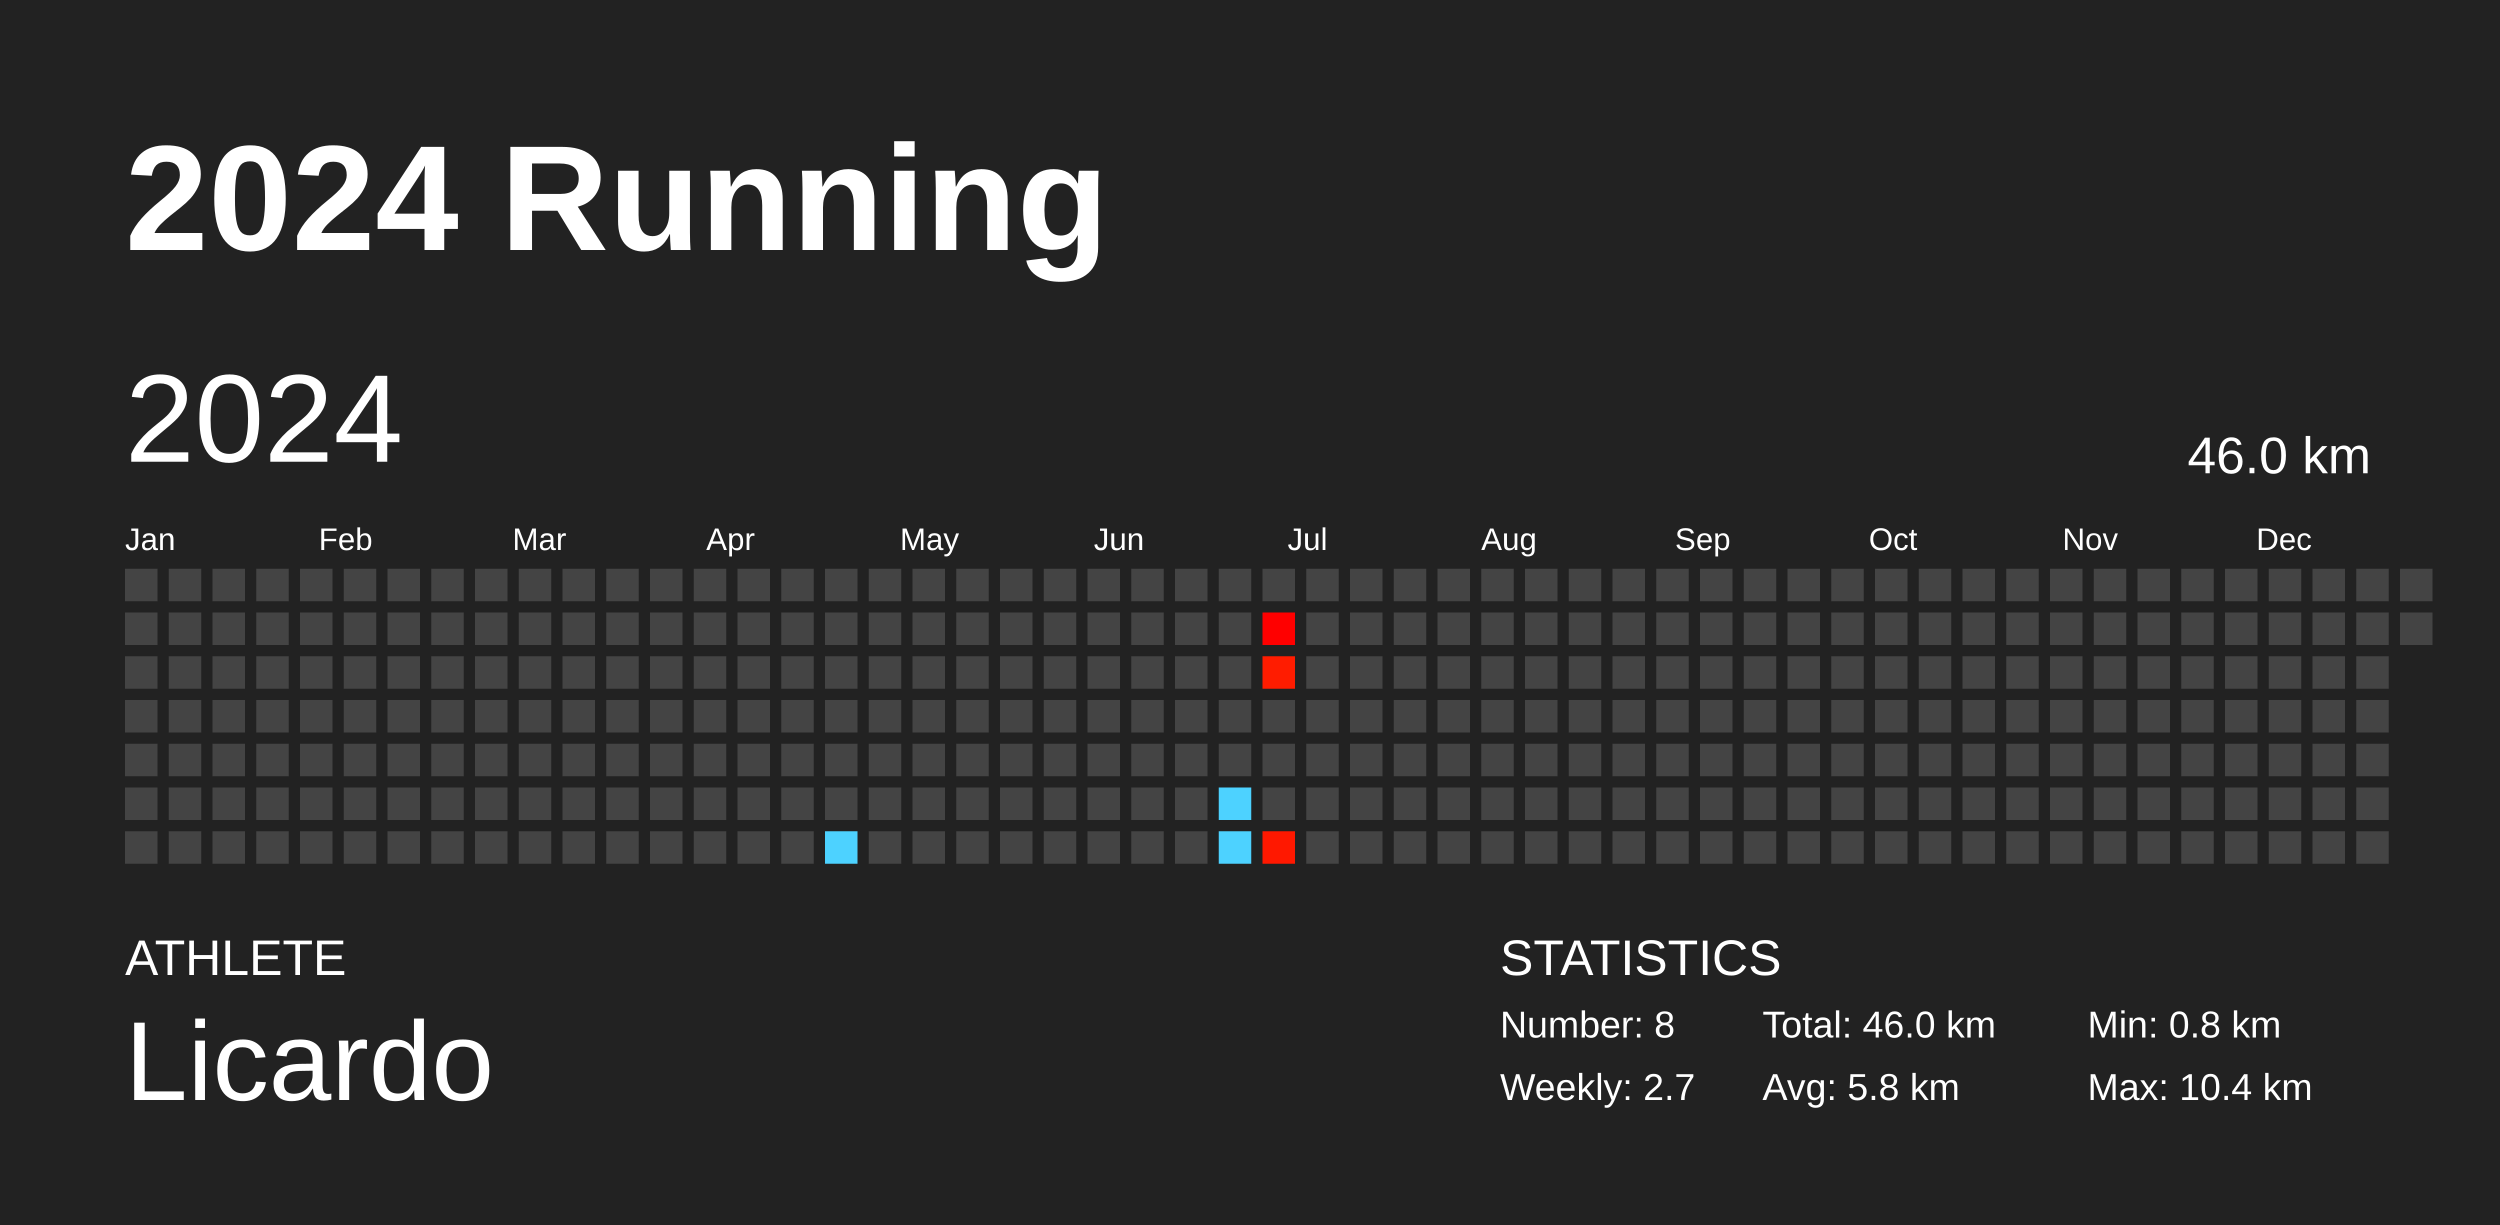
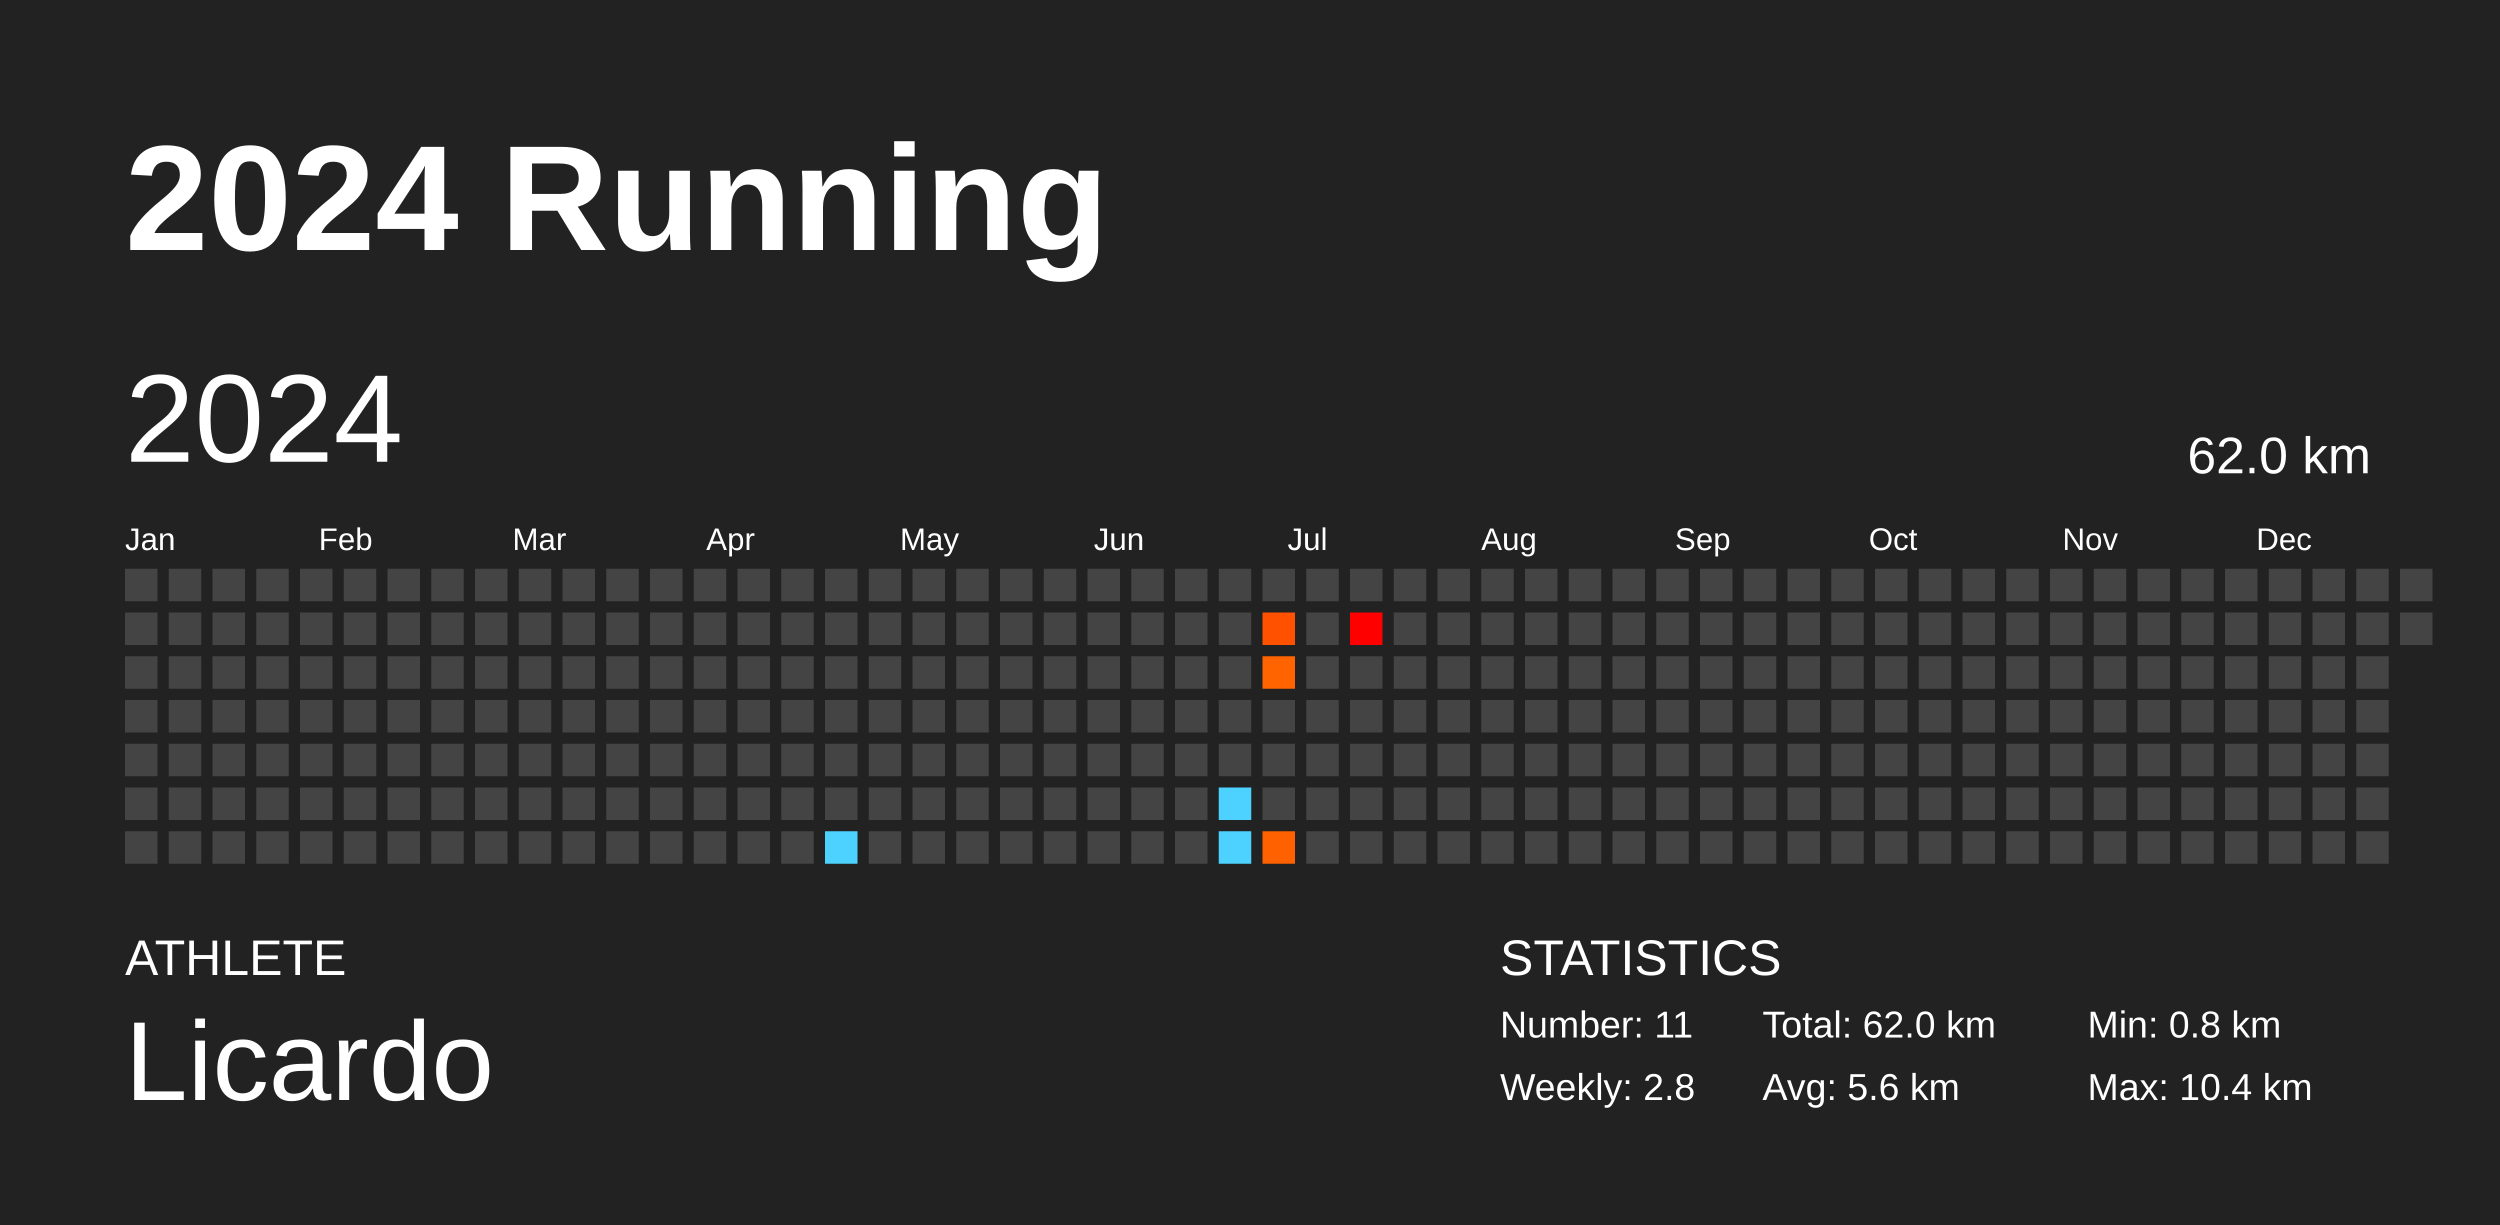
<svg xmlns="http://www.w3.org/2000/svg" baseProfile="full" height="98mm" version="1.1" viewBox="0,0,200,98" width="200mm">
  <defs />
  <rect fill="#222222" height="98" width="200" x="0" y="0" />
  <text fill="#FFFFFF" style="font-size:12px; font-family:Arial; font-weight:bold;" x="10" y="20">2024 Running</text>
  <text fill="#FFFFFF" style="font-size:4px; font-family:Arial" x="10" y="78">ATHLETE</text>
  <text fill="#FFFFFF" style="font-size:9px; font-family:Arial" x="10" y="88">Licardo</text>
  <text fill="#FFFFFF" style="font-size:4px; font-family:Arial" x="120" y="78">STATISTICS</text>
-   <text fill="#FFFFFF" style="font-size:3px; font-family:Arial" x="120" y="83">Number: 8</text>
-   <text fill="#FFFFFF" style="font-size:3px; font-family:Arial" x="120" y="88">Weekly: 2.7</text>
-   <text fill="#FFFFFF" style="font-size:3px; font-family:Arial" x="141" y="83">Total: 46.0 km</text>
-   <text fill="#FFFFFF" style="font-size:3px; font-family:Arial" x="141" y="88">Avg: 5.8 km</text>
+   <text fill="#FFFFFF" style="font-size:3px; font-family:Arial" x="120" y="83">Number: 11</text>
+   <text fill="#FFFFFF" style="font-size:3px; font-family:Arial" x="120" y="88">Weekly: 2.8</text>
+   <text fill="#FFFFFF" style="font-size:3px; font-family:Arial" x="141" y="83">Total: 62.0 km</text>
+   <text fill="#FFFFFF" style="font-size:3px; font-family:Arial" x="141" y="88">Avg: 5.6 km</text>
  <text fill="#FFFFFF" style="font-size:3px; font-family:Arial" x="167" y="83">Min: 0.8 km</text>
  <text fill="#FFFFFF" style="font-size:3px; font-family:Arial" x="167" y="88">Max: 10.4 km</text>
  <text dominant-baseline="hanging" fill="#FFFFFF" style="font-size:10.0px; font-family:Arial;" x="10" y="30">2024</text>
-   <text dominant-baseline="hanging" fill="#FFFFFF" style="font-size:4.125px; font-family:Arial;" x="175" y="35">46.0 km</text>
+   <text dominant-baseline="hanging" fill="#FFFFFF" style="font-size:4.125px; font-family:Arial;" x="175" y="35">62.0 km</text>
  <text fill="#FFFFFF" style="font-size:2.5px; font-family:Arial" x="10.0" y="44">Jan</text>
  <text fill="#FFFFFF" style="font-size:2.5px; font-family:Arial" x="25.5" y="44">Feb</text>
  <text fill="#FFFFFF" style="font-size:2.5px; font-family:Arial" x="41.0" y="44">Mar</text>
  <text fill="#FFFFFF" style="font-size:2.5px; font-family:Arial" x="56.5" y="44">Apr</text>
  <text fill="#FFFFFF" style="font-size:2.5px; font-family:Arial" x="72.0" y="44">May</text>
  <text fill="#FFFFFF" style="font-size:2.5px; font-family:Arial" x="87.5" y="44">Jun</text>
  <text fill="#FFFFFF" style="font-size:2.5px; font-family:Arial" x="103.0" y="44">Jul</text>
  <text fill="#FFFFFF" style="font-size:2.5px; font-family:Arial" x="118.5" y="44">Aug</text>
  <text fill="#FFFFFF" style="font-size:2.5px; font-family:Arial" x="134.0" y="44">Sep</text>
  <text fill="#FFFFFF" style="font-size:2.5px; font-family:Arial" x="149.5" y="44">Oct</text>
  <text fill="#FFFFFF" style="font-size:2.5px; font-family:Arial" x="165.0" y="44">Nov</text>
  <text fill="#FFFFFF" style="font-size:2.5px; font-family:Arial" x="180.5" y="44">Dec</text>
  <rect fill="#444444" height="2.6" width="2.6" x="10.0" y="45.5" />
  <rect fill="#444444" height="2.6" width="2.6" x="10.0" y="49.0" />
  <rect fill="#444444" height="2.6" width="2.6" x="10.0" y="52.5" />
  <rect fill="#444444" height="2.6" width="2.6" x="10.0" y="56.0" />
  <rect fill="#444444" height="2.6" width="2.6" x="10.0" y="59.5" />
  <rect fill="#444444" height="2.6" width="2.6" x="10.0" y="63.0" />
  <rect fill="#444444" height="2.6" width="2.6" x="10.0" y="66.5" />
  <rect fill="#444444" height="2.6" width="2.6" x="13.5" y="45.5" />
  <rect fill="#444444" height="2.6" width="2.6" x="13.5" y="49.0" />
  <rect fill="#444444" height="2.6" width="2.6" x="13.5" y="52.5" />
  <rect fill="#444444" height="2.6" width="2.6" x="13.5" y="56.0" />
  <rect fill="#444444" height="2.6" width="2.6" x="13.5" y="59.5" />
  <rect fill="#444444" height="2.6" width="2.6" x="13.5" y="63.0" />
  <rect fill="#444444" height="2.6" width="2.6" x="13.5" y="66.5" />
  <rect fill="#444444" height="2.6" width="2.6" x="17.0" y="45.5" />
  <rect fill="#444444" height="2.6" width="2.6" x="17.0" y="49.0" />
  <rect fill="#444444" height="2.6" width="2.6" x="17.0" y="52.5" />
  <rect fill="#444444" height="2.6" width="2.6" x="17.0" y="56.0" />
  <rect fill="#444444" height="2.6" width="2.6" x="17.0" y="59.5" />
  <rect fill="#444444" height="2.6" width="2.6" x="17.0" y="63.0" />
  <rect fill="#444444" height="2.6" width="2.6" x="17.0" y="66.5" />
  <rect fill="#444444" height="2.6" width="2.6" x="20.5" y="45.5" />
  <rect fill="#444444" height="2.6" width="2.6" x="20.5" y="49.0" />
  <rect fill="#444444" height="2.6" width="2.6" x="20.5" y="52.5" />
  <rect fill="#444444" height="2.6" width="2.6" x="20.5" y="56.0" />
  <rect fill="#444444" height="2.6" width="2.6" x="20.5" y="59.5" />
  <rect fill="#444444" height="2.6" width="2.6" x="20.5" y="63.0" />
  <rect fill="#444444" height="2.6" width="2.6" x="20.5" y="66.5" />
  <rect fill="#444444" height="2.6" width="2.6" x="24.0" y="45.5" />
  <rect fill="#444444" height="2.6" width="2.6" x="24.0" y="49.0" />
  <rect fill="#444444" height="2.6" width="2.6" x="24.0" y="52.5" />
  <rect fill="#444444" height="2.6" width="2.6" x="24.0" y="56.0" />
  <rect fill="#444444" height="2.6" width="2.6" x="24.0" y="59.5" />
  <rect fill="#444444" height="2.6" width="2.6" x="24.0" y="63.0" />
  <rect fill="#444444" height="2.6" width="2.6" x="24.0" y="66.5" />
  <rect fill="#444444" height="2.6" width="2.6" x="27.5" y="45.5" />
  <rect fill="#444444" height="2.6" width="2.6" x="27.5" y="49.0" />
  <rect fill="#444444" height="2.6" width="2.6" x="27.5" y="52.5" />
  <rect fill="#444444" height="2.6" width="2.6" x="27.5" y="56.0" />
  <rect fill="#444444" height="2.6" width="2.6" x="27.5" y="59.5" />
  <rect fill="#444444" height="2.6" width="2.6" x="27.5" y="63.0" />
  <rect fill="#444444" height="2.6" width="2.6" x="27.5" y="66.5" />
  <rect fill="#444444" height="2.6" width="2.6" x="31.0" y="45.5" />
  <rect fill="#444444" height="2.6" width="2.6" x="31.0" y="49.0" />
  <rect fill="#444444" height="2.6" width="2.6" x="31.0" y="52.5" />
  <rect fill="#444444" height="2.6" width="2.6" x="31.0" y="56.0" />
  <rect fill="#444444" height="2.6" width="2.6" x="31.0" y="59.5" />
  <rect fill="#444444" height="2.6" width="2.6" x="31.0" y="63.0" />
  <rect fill="#444444" height="2.6" width="2.6" x="31.0" y="66.5" />
  <rect fill="#444444" height="2.6" width="2.6" x="34.5" y="45.5" />
  <rect fill="#444444" height="2.6" width="2.6" x="34.5" y="49.0" />
  <rect fill="#444444" height="2.6" width="2.6" x="34.5" y="52.5" />
  <rect fill="#444444" height="2.6" width="2.6" x="34.5" y="56.0" />
  <rect fill="#444444" height="2.6" width="2.6" x="34.5" y="59.5" />
  <rect fill="#444444" height="2.6" width="2.6" x="34.5" y="63.0" />
  <rect fill="#444444" height="2.6" width="2.6" x="34.5" y="66.5" />
  <rect fill="#444444" height="2.6" width="2.6" x="38.0" y="45.5" />
  <rect fill="#444444" height="2.6" width="2.6" x="38.0" y="49.0" />
  <rect fill="#444444" height="2.6" width="2.6" x="38.0" y="52.5" />
  <rect fill="#444444" height="2.6" width="2.6" x="38.0" y="56.0" />
  <rect fill="#444444" height="2.6" width="2.6" x="38.0" y="59.5" />
  <rect fill="#444444" height="2.6" width="2.6" x="38.0" y="63.0" />
  <rect fill="#444444" height="2.6" width="2.6" x="38.0" y="66.5" />
  <rect fill="#444444" height="2.6" width="2.6" x="41.5" y="45.5" />
  <rect fill="#444444" height="2.6" width="2.6" x="41.5" y="49.0" />
  <rect fill="#444444" height="2.6" width="2.6" x="41.5" y="52.5" />
  <rect fill="#444444" height="2.6" width="2.6" x="41.5" y="56.0" />
  <rect fill="#444444" height="2.6" width="2.6" x="41.5" y="59.5" />
  <rect fill="#444444" height="2.6" width="2.6" x="41.5" y="63.0" />
  <rect fill="#444444" height="2.6" width="2.6" x="41.5" y="66.5" />
  <rect fill="#444444" height="2.6" width="2.6" x="45.0" y="45.5" />
  <rect fill="#444444" height="2.6" width="2.6" x="45.0" y="49.0" />
  <rect fill="#444444" height="2.6" width="2.6" x="45.0" y="52.5" />
  <rect fill="#444444" height="2.6" width="2.6" x="45.0" y="56.0" />
  <rect fill="#444444" height="2.6" width="2.6" x="45.0" y="59.5" />
  <rect fill="#444444" height="2.6" width="2.6" x="45.0" y="63.0" />
  <rect fill="#444444" height="2.6" width="2.6" x="45.0" y="66.5" />
  <rect fill="#444444" height="2.6" width="2.6" x="48.5" y="45.5" />
  <rect fill="#444444" height="2.6" width="2.6" x="48.5" y="49.0" />
  <rect fill="#444444" height="2.6" width="2.6" x="48.5" y="52.5" />
  <rect fill="#444444" height="2.6" width="2.6" x="48.5" y="56.0" />
  <rect fill="#444444" height="2.6" width="2.6" x="48.5" y="59.5" />
  <rect fill="#444444" height="2.6" width="2.6" x="48.5" y="63.0" />
  <rect fill="#444444" height="2.6" width="2.6" x="48.5" y="66.5" />
  <rect fill="#444444" height="2.6" width="2.6" x="52.0" y="45.5" />
  <rect fill="#444444" height="2.6" width="2.6" x="52.0" y="49.0" />
  <rect fill="#444444" height="2.6" width="2.6" x="52.0" y="52.5" />
  <rect fill="#444444" height="2.6" width="2.6" x="52.0" y="56.0" />
  <rect fill="#444444" height="2.6" width="2.6" x="52.0" y="59.5" />
  <rect fill="#444444" height="2.6" width="2.6" x="52.0" y="63.0" />
  <rect fill="#444444" height="2.6" width="2.6" x="52.0" y="66.5" />
  <rect fill="#444444" height="2.6" width="2.6" x="55.5" y="45.5" />
  <rect fill="#444444" height="2.6" width="2.6" x="55.5" y="49.0" />
  <rect fill="#444444" height="2.6" width="2.6" x="55.5" y="52.5" />
  <rect fill="#444444" height="2.6" width="2.6" x="55.5" y="56.0" />
  <rect fill="#444444" height="2.6" width="2.6" x="55.5" y="59.5" />
  <rect fill="#444444" height="2.6" width="2.6" x="55.5" y="63.0" />
  <rect fill="#444444" height="2.6" width="2.6" x="55.5" y="66.5" />
  <rect fill="#444444" height="2.6" width="2.6" x="59.0" y="45.5" />
  <rect fill="#444444" height="2.6" width="2.6" x="59.0" y="49.0" />
  <rect fill="#444444" height="2.6" width="2.6" x="59.0" y="52.5" />
  <rect fill="#444444" height="2.6" width="2.6" x="59.0" y="56.0" />
  <rect fill="#444444" height="2.6" width="2.6" x="59.0" y="59.5" />
  <rect fill="#444444" height="2.6" width="2.6" x="59.0" y="63.0" />
  <rect fill="#444444" height="2.6" width="2.6" x="59.0" y="66.5" />
  <rect fill="#444444" height="2.6" width="2.6" x="62.5" y="45.5" />
  <rect fill="#444444" height="2.6" width="2.6" x="62.5" y="49.0" />
  <rect fill="#444444" height="2.6" width="2.6" x="62.5" y="52.5" />
  <rect fill="#444444" height="2.6" width="2.6" x="62.5" y="56.0" />
  <rect fill="#444444" height="2.6" width="2.6" x="62.5" y="59.5" />
  <rect fill="#444444" height="2.6" width="2.6" x="62.5" y="63.0" />
  <rect fill="#444444" height="2.6" width="2.6" x="62.5" y="66.5" />
  <rect fill="#444444" height="2.6" width="2.6" x="66.0" y="45.5" />
  <rect fill="#444444" height="2.6" width="2.6" x="66.0" y="49.0" />
  <rect fill="#444444" height="2.6" width="2.6" x="66.0" y="52.5" />
  <rect fill="#444444" height="2.6" width="2.6" x="66.0" y="56.0" />
  <rect fill="#444444" height="2.6" width="2.6" x="66.0" y="59.5" />
  <rect fill="#444444" height="2.6" width="2.6" x="66.0" y="63.0" />
  <rect fill="#4dd2ff" height="2.6" width="2.6" x="66.0" y="66.5" />
  <rect fill="#444444" height="2.6" width="2.6" x="69.5" y="45.5" />
  <rect fill="#444444" height="2.6" width="2.6" x="69.5" y="49.0" />
  <rect fill="#444444" height="2.6" width="2.6" x="69.5" y="52.5" />
  <rect fill="#444444" height="2.6" width="2.6" x="69.5" y="56.0" />
  <rect fill="#444444" height="2.6" width="2.6" x="69.5" y="59.5" />
  <rect fill="#444444" height="2.6" width="2.6" x="69.5" y="63.0" />
  <rect fill="#444444" height="2.6" width="2.6" x="69.5" y="66.5" />
  <rect fill="#444444" height="2.6" width="2.6" x="73.0" y="45.5" />
  <rect fill="#444444" height="2.6" width="2.6" x="73.0" y="49.0" />
  <rect fill="#444444" height="2.6" width="2.6" x="73.0" y="52.5" />
  <rect fill="#444444" height="2.6" width="2.6" x="73.0" y="56.0" />
  <rect fill="#444444" height="2.6" width="2.6" x="73.0" y="59.5" />
  <rect fill="#444444" height="2.6" width="2.6" x="73.0" y="63.0" />
  <rect fill="#444444" height="2.6" width="2.6" x="73.0" y="66.5" />
  <rect fill="#444444" height="2.6" width="2.6" x="76.5" y="45.5" />
  <rect fill="#444444" height="2.6" width="2.6" x="76.5" y="49.0" />
  <rect fill="#444444" height="2.6" width="2.6" x="76.5" y="52.5" />
  <rect fill="#444444" height="2.6" width="2.6" x="76.5" y="56.0" />
  <rect fill="#444444" height="2.6" width="2.6" x="76.5" y="59.5" />
  <rect fill="#444444" height="2.6" width="2.6" x="76.5" y="63.0" />
  <rect fill="#444444" height="2.6" width="2.6" x="76.5" y="66.5" />
  <rect fill="#444444" height="2.6" width="2.6" x="80.0" y="45.5" />
  <rect fill="#444444" height="2.6" width="2.6" x="80.0" y="49.0" />
  <rect fill="#444444" height="2.6" width="2.6" x="80.0" y="52.5" />
  <rect fill="#444444" height="2.6" width="2.6" x="80.0" y="56.0" />
  <rect fill="#444444" height="2.6" width="2.6" x="80.0" y="59.5" />
  <rect fill="#444444" height="2.6" width="2.6" x="80.0" y="63.0" />
  <rect fill="#444444" height="2.6" width="2.6" x="80.0" y="66.5" />
  <rect fill="#444444" height="2.6" width="2.6" x="83.5" y="45.5" />
  <rect fill="#444444" height="2.6" width="2.6" x="83.5" y="49.0" />
  <rect fill="#444444" height="2.6" width="2.6" x="83.5" y="52.5" />
  <rect fill="#444444" height="2.6" width="2.6" x="83.5" y="56.0" />
  <rect fill="#444444" height="2.6" width="2.6" x="83.5" y="59.5" />
  <rect fill="#444444" height="2.6" width="2.6" x="83.5" y="63.0" />
  <rect fill="#444444" height="2.6" width="2.6" x="83.5" y="66.5" />
  <rect fill="#444444" height="2.6" width="2.6" x="87.0" y="45.5" />
  <rect fill="#444444" height="2.6" width="2.6" x="87.0" y="49.0" />
  <rect fill="#444444" height="2.6" width="2.6" x="87.0" y="52.5" />
  <rect fill="#444444" height="2.6" width="2.6" x="87.0" y="56.0" />
  <rect fill="#444444" height="2.6" width="2.6" x="87.0" y="59.5" />
  <rect fill="#444444" height="2.6" width="2.6" x="87.0" y="63.0" />
  <rect fill="#444444" height="2.6" width="2.6" x="87.0" y="66.5" />
  <rect fill="#444444" height="2.6" width="2.6" x="90.5" y="45.5" />
  <rect fill="#444444" height="2.6" width="2.6" x="90.5" y="49.0" />
  <rect fill="#444444" height="2.6" width="2.6" x="90.5" y="52.5" />
  <rect fill="#444444" height="2.6" width="2.6" x="90.5" y="56.0" />
  <rect fill="#444444" height="2.6" width="2.6" x="90.5" y="59.5" />
  <rect fill="#444444" height="2.6" width="2.6" x="90.5" y="63.0" />
  <rect fill="#444444" height="2.6" width="2.6" x="90.5" y="66.5" />
  <rect fill="#444444" height="2.6" width="2.6" x="94.0" y="45.5" />
  <rect fill="#444444" height="2.6" width="2.6" x="94.0" y="49.0" />
  <rect fill="#444444" height="2.6" width="2.6" x="94.0" y="52.5" />
  <rect fill="#444444" height="2.6" width="2.6" x="94.0" y="56.0" />
  <rect fill="#444444" height="2.6" width="2.6" x="94.0" y="59.5" />
  <rect fill="#444444" height="2.6" width="2.6" x="94.0" y="63.0" />
  <rect fill="#444444" height="2.6" width="2.6" x="94.0" y="66.5" />
  <rect fill="#444444" height="2.6" width="2.6" x="97.5" y="45.5" />
  <rect fill="#444444" height="2.6" width="2.6" x="97.5" y="49.0" />
  <rect fill="#444444" height="2.6" width="2.6" x="97.5" y="52.5" />
  <rect fill="#444444" height="2.6" width="2.6" x="97.5" y="56.0" />
  <rect fill="#444444" height="2.6" width="2.6" x="97.5" y="59.5" />
  <rect fill="#4dd2ff" height="2.6" width="2.6" x="97.5" y="63.0" />
  <rect fill="#4dd2ff" height="2.6" width="2.6" x="97.5" y="66.5" />
  <rect fill="#444444" height="2.6" width="2.6" x="101.0" y="45.5" />
-   <rect fill="#ff0000" height="2.6" width="2.6" x="101.0" y="49.0" />
-   <rect fill="#ff1c00" height="2.6" width="2.6" x="101.0" y="52.5" />
+   <rect fill="#ff5100" height="2.6" width="2.6" x="101.0" y="49.0" />
+   <rect fill="#ff6400" height="2.6" width="2.6" x="101.0" y="52.5" />
  <rect fill="#444444" height="2.6" width="2.6" x="101.0" y="56.0" />
  <rect fill="#444444" height="2.6" width="2.6" x="101.0" y="59.5" />
  <rect fill="#444444" height="2.6" width="2.6" x="101.0" y="63.0" />
-   <rect fill="#ff1800" height="2.6" width="2.6" x="101.0" y="66.5" />
+   <rect fill="#ff6100" height="2.6" width="2.6" x="101.0" y="66.5" />
  <rect fill="#444444" height="2.6" width="2.6" x="104.5" y="45.5" />
  <rect fill="#444444" height="2.6" width="2.6" x="104.5" y="49.0" />
  <rect fill="#444444" height="2.6" width="2.6" x="104.5" y="52.5" />
  <rect fill="#444444" height="2.6" width="2.6" x="104.5" y="56.0" />
  <rect fill="#444444" height="2.6" width="2.6" x="104.5" y="59.5" />
  <rect fill="#444444" height="2.6" width="2.6" x="104.5" y="63.0" />
  <rect fill="#444444" height="2.6" width="2.6" x="104.5" y="66.5" />
  <rect fill="#444444" height="2.6" width="2.6" x="108.0" y="45.5" />
-   <rect fill="#444444" height="2.6" width="2.6" x="108.0" y="49.0" />
+   <rect fill="#ff0000" height="2.6" width="2.6" x="108.0" y="49.0" />
  <rect fill="#444444" height="2.6" width="2.6" x="108.0" y="52.5" />
  <rect fill="#444444" height="2.6" width="2.6" x="108.0" y="56.0" />
  <rect fill="#444444" height="2.6" width="2.6" x="108.0" y="59.5" />
  <rect fill="#444444" height="2.6" width="2.6" x="108.0" y="63.0" />
  <rect fill="#444444" height="2.6" width="2.6" x="108.0" y="66.5" />
  <rect fill="#444444" height="2.6" width="2.6" x="111.5" y="45.5" />
  <rect fill="#444444" height="2.6" width="2.6" x="111.5" y="49.0" />
  <rect fill="#444444" height="2.6" width="2.6" x="111.5" y="52.5" />
  <rect fill="#444444" height="2.6" width="2.6" x="111.5" y="56.0" />
  <rect fill="#444444" height="2.6" width="2.6" x="111.5" y="59.5" />
  <rect fill="#444444" height="2.6" width="2.6" x="111.5" y="63.0" />
  <rect fill="#444444" height="2.6" width="2.6" x="111.5" y="66.5" />
  <rect fill="#444444" height="2.6" width="2.6" x="115.0" y="45.5" />
  <rect fill="#444444" height="2.6" width="2.6" x="115.0" y="49.0" />
  <rect fill="#444444" height="2.6" width="2.6" x="115.0" y="52.5" />
  <rect fill="#444444" height="2.6" width="2.6" x="115.0" y="56.0" />
  <rect fill="#444444" height="2.6" width="2.6" x="115.0" y="59.5" />
  <rect fill="#444444" height="2.6" width="2.6" x="115.0" y="63.0" />
  <rect fill="#444444" height="2.6" width="2.6" x="115.0" y="66.5" />
  <rect fill="#444444" height="2.6" width="2.6" x="118.5" y="45.5" />
  <rect fill="#444444" height="2.6" width="2.6" x="118.5" y="49.0" />
  <rect fill="#444444" height="2.6" width="2.6" x="118.5" y="52.5" />
  <rect fill="#444444" height="2.6" width="2.6" x="118.5" y="56.0" />
  <rect fill="#444444" height="2.6" width="2.6" x="118.5" y="59.5" />
  <rect fill="#444444" height="2.6" width="2.6" x="118.5" y="63.0" />
  <rect fill="#444444" height="2.6" width="2.6" x="118.5" y="66.5" />
  <rect fill="#444444" height="2.6" width="2.6" x="122.0" y="45.5" />
  <rect fill="#444444" height="2.6" width="2.6" x="122.0" y="49.0" />
  <rect fill="#444444" height="2.6" width="2.6" x="122.0" y="52.5" />
  <rect fill="#444444" height="2.6" width="2.6" x="122.0" y="56.0" />
  <rect fill="#444444" height="2.6" width="2.6" x="122.0" y="59.5" />
  <rect fill="#444444" height="2.6" width="2.6" x="122.0" y="63.0" />
  <rect fill="#444444" height="2.6" width="2.6" x="122.0" y="66.5" />
  <rect fill="#444444" height="2.6" width="2.6" x="125.5" y="45.5" />
  <rect fill="#444444" height="2.6" width="2.6" x="125.5" y="49.0" />
  <rect fill="#444444" height="2.6" width="2.6" x="125.5" y="52.5" />
  <rect fill="#444444" height="2.6" width="2.6" x="125.5" y="56.0" />
  <rect fill="#444444" height="2.6" width="2.6" x="125.5" y="59.5" />
  <rect fill="#444444" height="2.6" width="2.6" x="125.5" y="63.0" />
  <rect fill="#444444" height="2.6" width="2.6" x="125.5" y="66.5" />
  <rect fill="#444444" height="2.6" width="2.6" x="129.0" y="45.5" />
  <rect fill="#444444" height="2.6" width="2.6" x="129.0" y="49.0" />
  <rect fill="#444444" height="2.6" width="2.6" x="129.0" y="52.5" />
  <rect fill="#444444" height="2.6" width="2.6" x="129.0" y="56.0" />
  <rect fill="#444444" height="2.6" width="2.6" x="129.0" y="59.5" />
  <rect fill="#444444" height="2.6" width="2.6" x="129.0" y="63.0" />
  <rect fill="#444444" height="2.6" width="2.6" x="129.0" y="66.5" />
  <rect fill="#444444" height="2.6" width="2.6" x="132.5" y="45.5" />
  <rect fill="#444444" height="2.6" width="2.6" x="132.5" y="49.0" />
  <rect fill="#444444" height="2.6" width="2.6" x="132.5" y="52.5" />
  <rect fill="#444444" height="2.6" width="2.6" x="132.5" y="56.0" />
  <rect fill="#444444" height="2.6" width="2.6" x="132.5" y="59.5" />
  <rect fill="#444444" height="2.6" width="2.6" x="132.5" y="63.0" />
  <rect fill="#444444" height="2.6" width="2.6" x="132.5" y="66.5" />
  <rect fill="#444444" height="2.6" width="2.6" x="136.0" y="45.5" />
  <rect fill="#444444" height="2.6" width="2.6" x="136.0" y="49.0" />
  <rect fill="#444444" height="2.6" width="2.6" x="136.0" y="52.5" />
  <rect fill="#444444" height="2.6" width="2.6" x="136.0" y="56.0" />
  <rect fill="#444444" height="2.6" width="2.6" x="136.0" y="59.5" />
  <rect fill="#444444" height="2.6" width="2.6" x="136.0" y="63.0" />
  <rect fill="#444444" height="2.6" width="2.6" x="136.0" y="66.5" />
  <rect fill="#444444" height="2.6" width="2.6" x="139.5" y="45.5" />
  <rect fill="#444444" height="2.6" width="2.6" x="139.5" y="49.0" />
  <rect fill="#444444" height="2.6" width="2.6" x="139.5" y="52.5" />
  <rect fill="#444444" height="2.6" width="2.6" x="139.5" y="56.0" />
  <rect fill="#444444" height="2.6" width="2.6" x="139.5" y="59.5" />
  <rect fill="#444444" height="2.6" width="2.6" x="139.5" y="63.0" />
  <rect fill="#444444" height="2.6" width="2.6" x="139.5" y="66.5" />
  <rect fill="#444444" height="2.6" width="2.6" x="143.0" y="45.5" />
  <rect fill="#444444" height="2.6" width="2.6" x="143.0" y="49.0" />
  <rect fill="#444444" height="2.6" width="2.6" x="143.0" y="52.5" />
  <rect fill="#444444" height="2.6" width="2.6" x="143.0" y="56.0" />
  <rect fill="#444444" height="2.6" width="2.6" x="143.0" y="59.5" />
  <rect fill="#444444" height="2.6" width="2.6" x="143.0" y="63.0" />
  <rect fill="#444444" height="2.6" width="2.6" x="143.0" y="66.5" />
  <rect fill="#444444" height="2.6" width="2.6" x="146.5" y="45.5" />
  <rect fill="#444444" height="2.6" width="2.6" x="146.5" y="49.0" />
  <rect fill="#444444" height="2.6" width="2.6" x="146.5" y="52.5" />
  <rect fill="#444444" height="2.6" width="2.6" x="146.5" y="56.0" />
  <rect fill="#444444" height="2.6" width="2.6" x="146.5" y="59.5" />
  <rect fill="#444444" height="2.6" width="2.6" x="146.5" y="63.0" />
  <rect fill="#444444" height="2.6" width="2.6" x="146.5" y="66.5" />
  <rect fill="#444444" height="2.6" width="2.6" x="150.0" y="45.5" />
  <rect fill="#444444" height="2.6" width="2.6" x="150.0" y="49.0" />
  <rect fill="#444444" height="2.6" width="2.6" x="150.0" y="52.5" />
  <rect fill="#444444" height="2.6" width="2.6" x="150.0" y="56.0" />
  <rect fill="#444444" height="2.6" width="2.6" x="150.0" y="59.5" />
  <rect fill="#444444" height="2.6" width="2.6" x="150.0" y="63.0" />
  <rect fill="#444444" height="2.6" width="2.6" x="150.0" y="66.5" />
  <rect fill="#444444" height="2.6" width="2.6" x="153.5" y="45.5" />
  <rect fill="#444444" height="2.6" width="2.6" x="153.5" y="49.0" />
  <rect fill="#444444" height="2.6" width="2.6" x="153.5" y="52.5" />
  <rect fill="#444444" height="2.6" width="2.6" x="153.5" y="56.0" />
  <rect fill="#444444" height="2.6" width="2.6" x="153.5" y="59.5" />
  <rect fill="#444444" height="2.6" width="2.6" x="153.5" y="63.0" />
  <rect fill="#444444" height="2.6" width="2.6" x="153.5" y="66.5" />
  <rect fill="#444444" height="2.6" width="2.6" x="157.0" y="45.5" />
  <rect fill="#444444" height="2.6" width="2.6" x="157.0" y="49.0" />
  <rect fill="#444444" height="2.6" width="2.6" x="157.0" y="52.5" />
  <rect fill="#444444" height="2.6" width="2.6" x="157.0" y="56.0" />
  <rect fill="#444444" height="2.6" width="2.6" x="157.0" y="59.5" />
  <rect fill="#444444" height="2.6" width="2.6" x="157.0" y="63.0" />
  <rect fill="#444444" height="2.6" width="2.6" x="157.0" y="66.5" />
  <rect fill="#444444" height="2.6" width="2.6" x="160.5" y="45.5" />
  <rect fill="#444444" height="2.6" width="2.6" x="160.5" y="49.0" />
  <rect fill="#444444" height="2.6" width="2.6" x="160.5" y="52.5" />
  <rect fill="#444444" height="2.6" width="2.6" x="160.5" y="56.0" />
  <rect fill="#444444" height="2.6" width="2.6" x="160.5" y="59.5" />
  <rect fill="#444444" height="2.6" width="2.6" x="160.5" y="63.0" />
  <rect fill="#444444" height="2.6" width="2.6" x="160.5" y="66.5" />
  <rect fill="#444444" height="2.6" width="2.6" x="164.0" y="45.5" />
  <rect fill="#444444" height="2.6" width="2.6" x="164.0" y="49.0" />
  <rect fill="#444444" height="2.6" width="2.6" x="164.0" y="52.5" />
  <rect fill="#444444" height="2.6" width="2.6" x="164.0" y="56.0" />
  <rect fill="#444444" height="2.6" width="2.6" x="164.0" y="59.5" />
  <rect fill="#444444" height="2.6" width="2.6" x="164.0" y="63.0" />
  <rect fill="#444444" height="2.6" width="2.6" x="164.0" y="66.5" />
  <rect fill="#444444" height="2.6" width="2.6" x="167.5" y="45.5" />
  <rect fill="#444444" height="2.6" width="2.6" x="167.5" y="49.0" />
  <rect fill="#444444" height="2.6" width="2.6" x="167.5" y="52.5" />
  <rect fill="#444444" height="2.6" width="2.6" x="167.5" y="56.0" />
  <rect fill="#444444" height="2.6" width="2.6" x="167.5" y="59.5" />
  <rect fill="#444444" height="2.6" width="2.6" x="167.5" y="63.0" />
  <rect fill="#444444" height="2.6" width="2.6" x="167.5" y="66.5" />
  <rect fill="#444444" height="2.6" width="2.6" x="171.0" y="45.5" />
  <rect fill="#444444" height="2.6" width="2.6" x="171.0" y="49.0" />
  <rect fill="#444444" height="2.6" width="2.6" x="171.0" y="52.5" />
  <rect fill="#444444" height="2.6" width="2.6" x="171.0" y="56.0" />
  <rect fill="#444444" height="2.6" width="2.6" x="171.0" y="59.5" />
  <rect fill="#444444" height="2.6" width="2.6" x="171.0" y="63.0" />
  <rect fill="#444444" height="2.6" width="2.6" x="171.0" y="66.5" />
  <rect fill="#444444" height="2.6" width="2.6" x="174.5" y="45.5" />
  <rect fill="#444444" height="2.6" width="2.6" x="174.5" y="49.0" />
  <rect fill="#444444" height="2.6" width="2.6" x="174.5" y="52.5" />
  <rect fill="#444444" height="2.6" width="2.6" x="174.5" y="56.0" />
  <rect fill="#444444" height="2.6" width="2.6" x="174.5" y="59.5" />
  <rect fill="#444444" height="2.6" width="2.6" x="174.5" y="63.0" />
  <rect fill="#444444" height="2.6" width="2.6" x="174.5" y="66.5" />
  <rect fill="#444444" height="2.6" width="2.6" x="178.0" y="45.5" />
  <rect fill="#444444" height="2.6" width="2.6" x="178.0" y="49.0" />
  <rect fill="#444444" height="2.6" width="2.6" x="178.0" y="52.5" />
  <rect fill="#444444" height="2.6" width="2.6" x="178.0" y="56.0" />
  <rect fill="#444444" height="2.6" width="2.6" x="178.0" y="59.5" />
  <rect fill="#444444" height="2.6" width="2.6" x="178.0" y="63.0" />
  <rect fill="#444444" height="2.6" width="2.6" x="178.0" y="66.5" />
  <rect fill="#444444" height="2.6" width="2.6" x="181.5" y="45.5" />
  <rect fill="#444444" height="2.6" width="2.6" x="181.5" y="49.0" />
  <rect fill="#444444" height="2.6" width="2.6" x="181.5" y="52.5" />
  <rect fill="#444444" height="2.6" width="2.6" x="181.5" y="56.0" />
  <rect fill="#444444" height="2.6" width="2.6" x="181.5" y="59.5" />
  <rect fill="#444444" height="2.6" width="2.6" x="181.5" y="63.0" />
  <rect fill="#444444" height="2.6" width="2.6" x="181.5" y="66.5" />
  <rect fill="#444444" height="2.6" width="2.6" x="185.0" y="45.5" />
  <rect fill="#444444" height="2.6" width="2.6" x="185.0" y="49.0" />
  <rect fill="#444444" height="2.6" width="2.6" x="185.0" y="52.5" />
  <rect fill="#444444" height="2.6" width="2.6" x="185.0" y="56.0" />
  <rect fill="#444444" height="2.6" width="2.6" x="185.0" y="59.5" />
  <rect fill="#444444" height="2.6" width="2.6" x="185.0" y="63.0" />
  <rect fill="#444444" height="2.6" width="2.6" x="185.0" y="66.5" />
  <rect fill="#444444" height="2.6" width="2.6" x="188.5" y="45.5" />
  <rect fill="#444444" height="2.6" width="2.6" x="188.5" y="49.0" />
  <rect fill="#444444" height="2.6" width="2.6" x="188.5" y="52.5" />
  <rect fill="#444444" height="2.6" width="2.6" x="188.5" y="56.0" />
  <rect fill="#444444" height="2.6" width="2.6" x="188.5" y="59.5" />
  <rect fill="#444444" height="2.6" width="2.6" x="188.5" y="63.0" />
  <rect fill="#444444" height="2.6" width="2.6" x="188.5" y="66.5" />
  <rect fill="#444444" height="2.6" width="2.6" x="192.0" y="45.5" />
  <rect fill="#444444" height="2.6" width="2.6" x="192.0" y="49.0" />
</svg>
